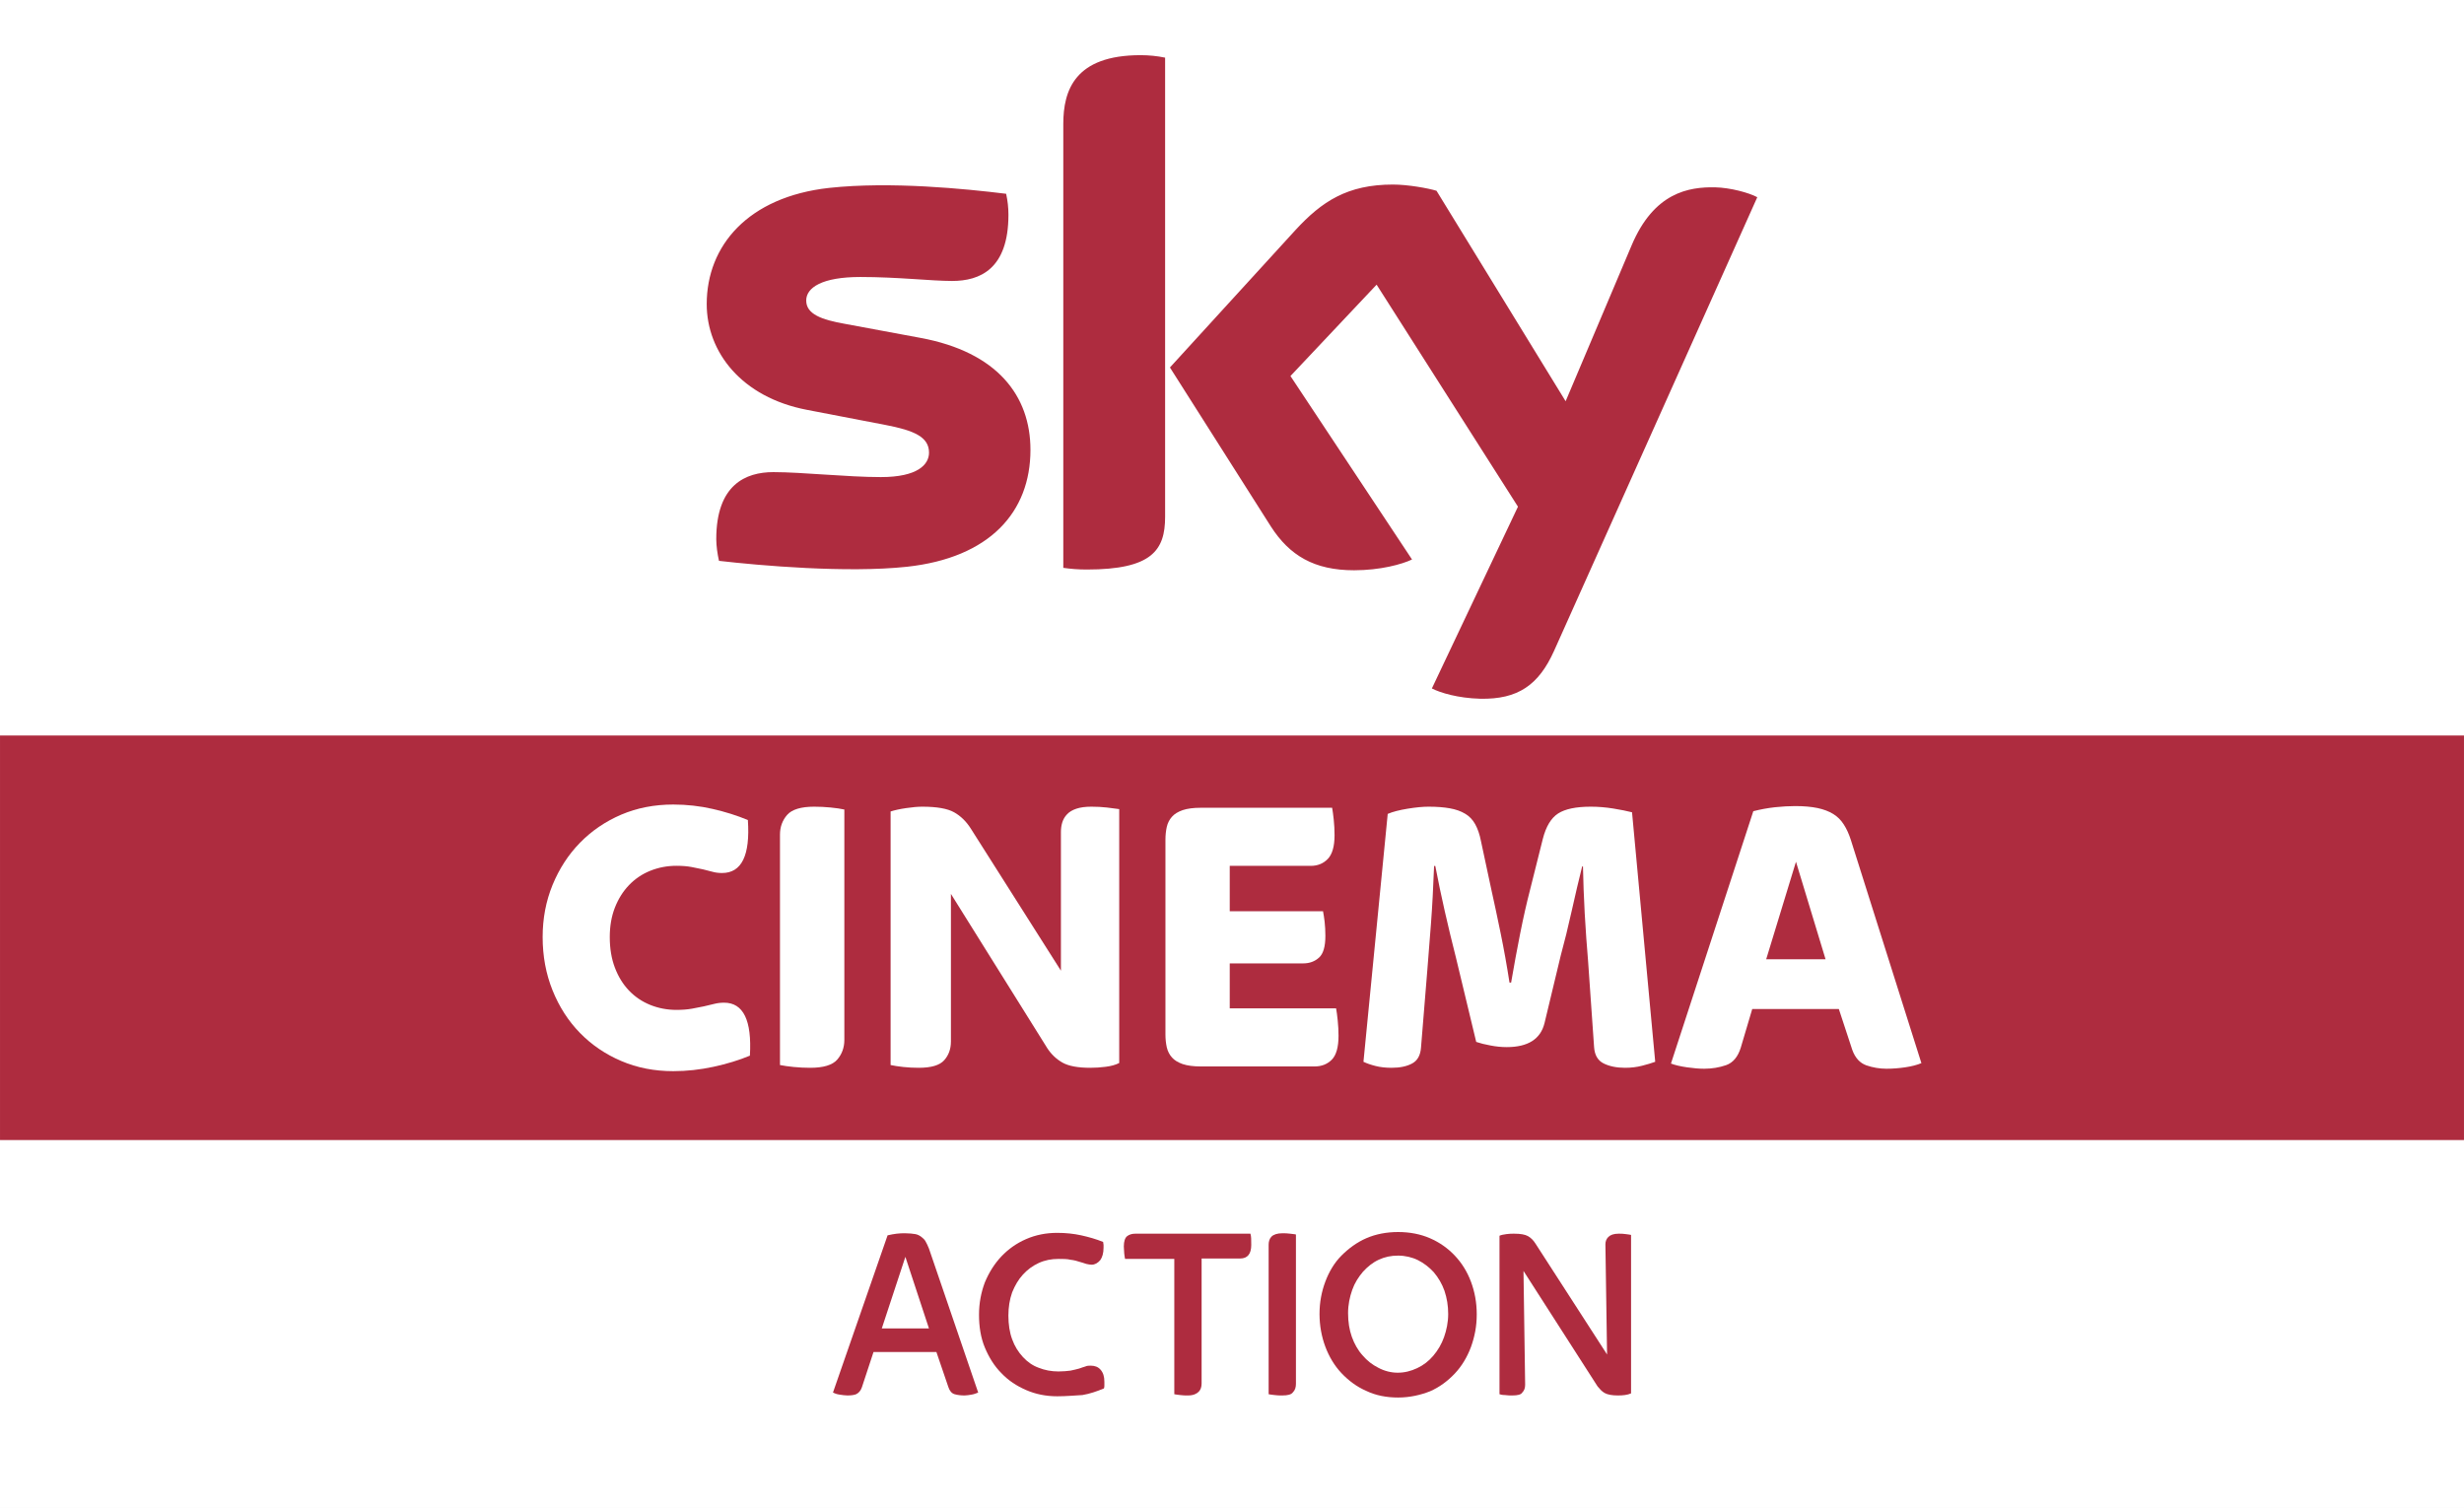
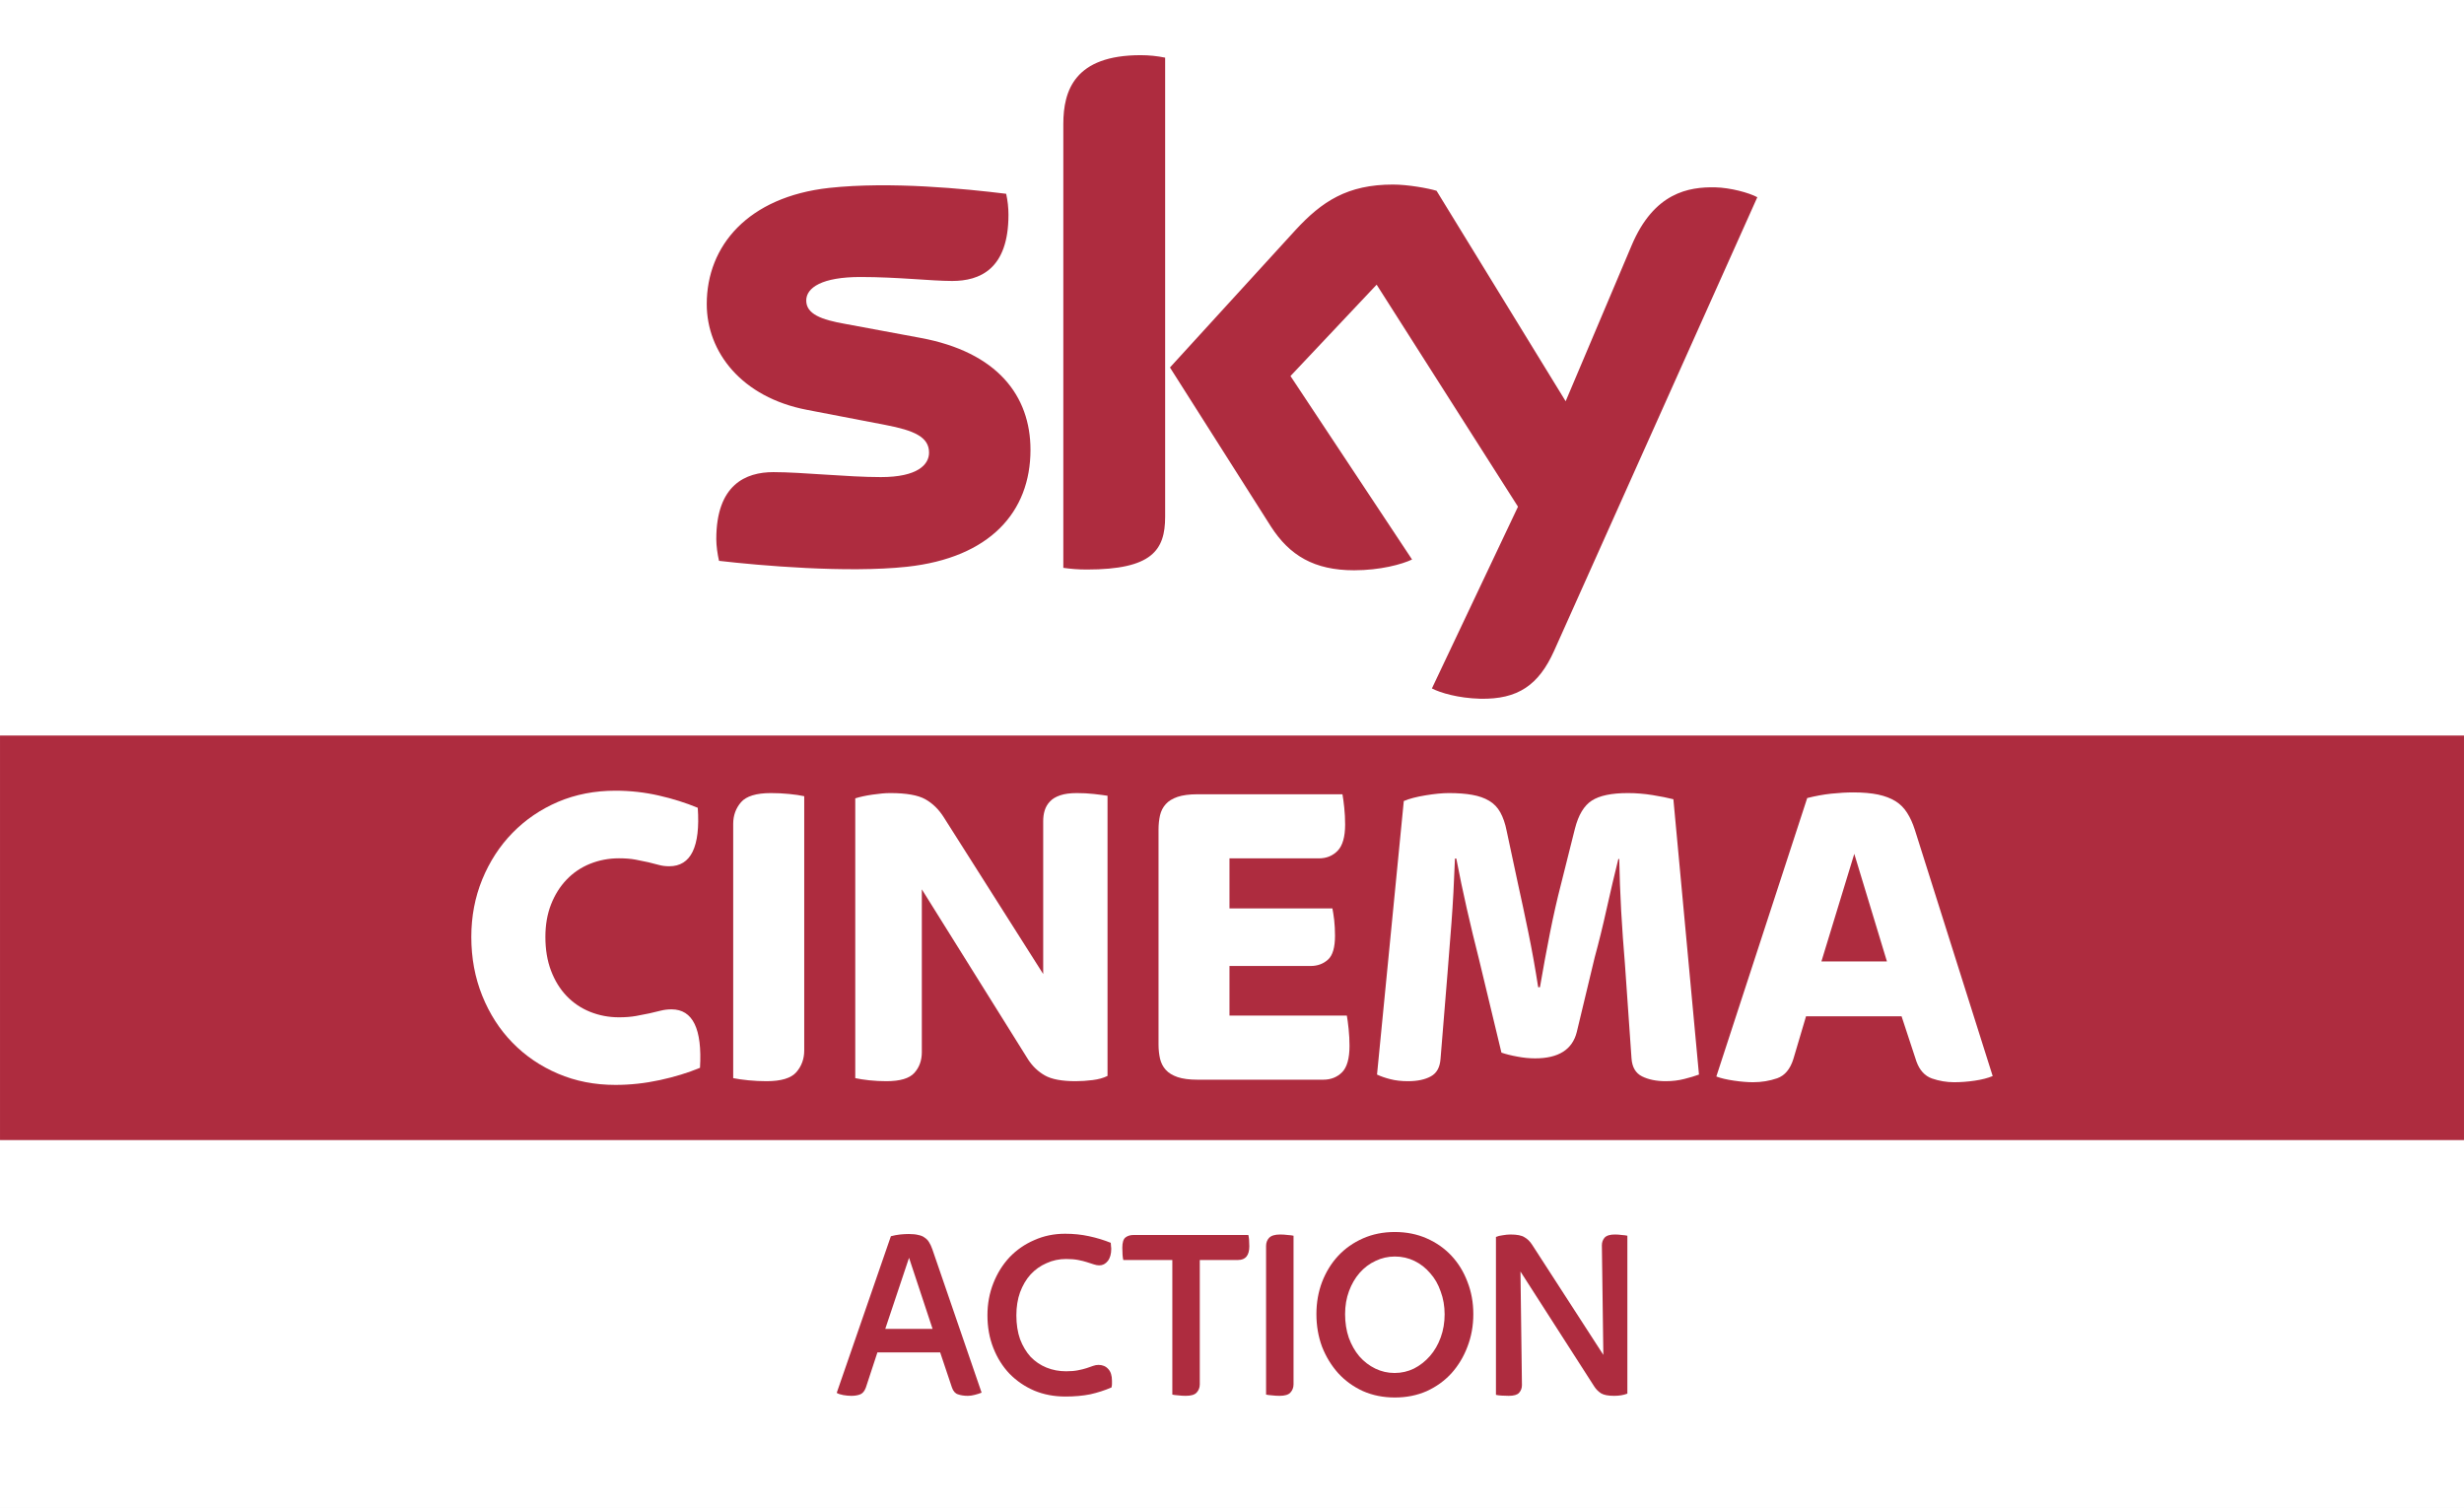
<svg xmlns="http://www.w3.org/2000/svg" width="1340" height="820" version="1.1" viewBox="0 0 354.54 216.96">
-   <path d="m-7.3425e-4 0h354.54v216.96h-354.54z" fill="#fff" style="paint-order:stroke fill markers" />
-   <path d="m-7.4105e-4 105.83h354.54v58.209h-354.54z" fill="#ae2c3f" style="paint-order:stroke fill markers" />
-   <path d="m148.27 64.721c0 8.973-5.865 15.531-17.77 16.828-8.628 0.925-21.118-0.167-27.047-0.85-0.221-0.968-0.392-2.173-0.392-3.121 0-7.855 4.244-9.646 8.214-9.646 4.125 0 10.627 0.715 15.465 0.715 5.311 0 6.934-1.807 6.934-3.523 0-2.254-2.148-3.19-6.274-3.981l-11.294-2.173c-9.402-1.802-14.418-8.312-14.418-15.217 0-8.395 5.938-15.424 17.614-16.717 8.83-0.956 19.573 0.123 25.47 0.847 0.217 1.015 0.33 1.972 0.33 3.026 0 7.828-4.125 9.517-8.101 9.517-3.056 0-7.794-0.572-13.203-0.572-5.509 0-7.794 1.525-7.794 3.383 0 1.956 2.176 2.767 5.626 3.371l10.796 2.005c11.091 2.046 15.843 8.351 15.843 16.109m19.377 9.635c0 4.815-1.89 7.59-11.276 7.59-1.244 0-2.333-0.092-3.375-0.242v-63.858c0-4.849 1.647-9.909 11.132-9.909 1.194 0 2.398 0.123 3.519 0.357v66.06m38.382 24.704c1.229 0.629 3.76 1.393 6.943 1.479 5.445 0.118 8.423-1.975 10.628-6.859l29.254-65.303c-1.206-0.651-3.876-1.372-6.068-1.423-3.758-0.07-8.805 0.703-12.036 8.405l-9.473 22.377-18.578-30.286c-1.198-0.368-4.123-0.895-6.273-0.895-6.548 0-10.219 2.42-14.023 6.549l-18.062 19.771 14.528 22.885c2.685 4.169 6.224 6.295 11.971 6.295 3.757 0 6.886-0.856 8.335-1.55l-17.492-26.398 12.396-13.146 20.339 31.944-12.388 26.156" fill="#ae2c3f" stroke-width="2.944" />
-   <g transform="matrix(.59573 0 0 .59573 -47.895 102.25)">
-     <g transform="matrix(16.279 0 0 -16.279 243.01 87.08)">
-       <path d="m0 0c-0.279 0-0.536 0.05-0.772 0.151-0.235 0.1-0.439 0.239-0.612 0.416s-0.308 0.387-0.407 0.632c-0.098 0.244-0.147 0.507-0.147 0.791 0 0.275 0.049 0.533 0.147 0.773 0.099 0.24 0.234 0.449 0.407 0.626s0.377 0.316 0.612 0.417c0.236 0.1 0.493 0.15 0.772 0.15 0.2 0 0.395-0.022 0.583-0.065 0.189-0.043 0.363-0.098 0.524-0.165 0.036-0.524-0.092-0.786-0.383-0.786-0.051 0-0.098 6e-3 -0.141 0.018s-0.09 0.024-0.141 0.036c-0.051 0.011-0.108 0.023-0.171 0.035s-0.138 0.018-0.224 0.018c-0.137 0-0.267-0.025-0.389-0.074-0.121-0.049-0.226-0.12-0.315-0.213-0.088-0.092-0.158-0.203-0.209-0.333s-0.076-0.276-0.076-0.437c0-0.17 0.025-0.321 0.076-0.455s0.121-0.247 0.209-0.339c0.089-0.093 0.194-0.164 0.315-0.213 0.122-0.049 0.252-0.074 0.389-0.074 0.086 0 0.163 6e-3 0.23 0.018s0.126 0.024 0.179 0.035c0.053 0.012 0.103 0.024 0.151 0.036 0.047 0.012 0.096 0.018 0.147 0.018 0.286 0 0.414-0.262 0.383-0.786-0.161-0.067-0.341-0.122-0.539-0.165-0.199-0.043-0.398-0.065-0.598-0.065" fill="#fff" />
+   <g transform="translate(-25.856 76.611)">
+     <path d="m25.856-76.611h354.54v216.96h-354.54z" fill="#fff" style="paint-order:stroke fill markers" />
+     <path d="m25.856 29.223h354.54v58.208h-354.54z" fill="#ae2c3f" style="paint-order:stroke fill markers" />
+     <path d="m174.13-11.89c0 8.973-5.865 15.531-17.77 16.828-8.628 0.925-21.118-0.167-27.047-0.85-0.221-0.968-0.392-2.173-0.392-3.121 0-7.855 4.244-9.645 8.214-9.645 4.125 0 10.627 0.715 15.465 0.715 5.311 0 6.934-1.807 6.934-3.523 0-2.254-2.148-3.19-6.274-3.981l-11.294-2.173c-9.402-1.802-14.418-8.312-14.418-15.217 0-8.395 5.938-15.424 17.614-16.717 8.83-0.956 19.573 0.123 25.47 0.847 0.217 1.015 0.33 1.972 0.33 3.026 0 7.828-4.125 9.517-8.101 9.517-3.056 0-7.794-0.572-13.203-0.572-5.509 0-7.794 1.525-7.794 3.383 0 1.956 2.176 2.767 5.626 3.371l10.796 2.005c11.091 2.046 15.843 8.351 15.843 16.109m19.377 9.634c0 4.815-1.89 7.59-11.276 7.59-1.244 0-2.333-0.092-3.375-0.242v-63.857c0-4.849 1.647-9.909 11.132-9.909 1.194 0 2.398 0.123 3.519 0.357v66.059m38.382 24.704c1.229 0.629 3.76 1.393 6.943 1.479 5.445 0.118 8.423-1.975 10.628-6.859l29.254-65.302c-1.206-0.651-3.876-1.372-6.068-1.423-3.758-0.07-8.805 0.702-12.036 8.405l-9.473 22.377-18.578-30.286c-1.198-0.368-4.123-0.895-6.273-0.895-6.548 0-10.219 2.42-14.023 6.549l-18.062 19.771 14.528 22.885c2.685 4.169 6.224 6.295 11.971 6.295 3.757 0 6.886-0.856 8.335-1.55l-17.492-26.398 12.396-13.146 20.339 31.944-12.388 26.156" fill="#ae2c3f" stroke-width="2.944" />
+     <g transform="matrix(.65735 0 0 .65735 -45.333 22.251)">
+       <g transform="matrix(16.279,0,0,-16.279,243.01,87.08)">
+         <path d="m0 0c-0.279 0-0.536 0.05-0.772 0.151-0.235 0.1-0.439 0.239-0.612 0.416s-0.308 0.387-0.407 0.632c-0.098 0.244-0.147 0.507-0.147 0.791 0 0.275 0.049 0.533 0.147 0.773 0.099 0.24 0.234 0.449 0.407 0.626s0.377 0.316 0.612 0.417c0.236 0.1 0.493 0.15 0.772 0.15 0.2 0 0.395-0.022 0.583-0.065 0.189-0.043 0.363-0.098 0.524-0.165 0.036-0.524-0.092-0.786-0.383-0.786-0.051 0-0.098 6e-3 -0.141 0.018s-0.09 0.024-0.141 0.036c-0.051 0.011-0.108 0.023-0.171 0.035s-0.138 0.018-0.224 0.018c-0.137 0-0.267-0.025-0.389-0.074-0.121-0.049-0.226-0.12-0.315-0.213-0.088-0.092-0.158-0.203-0.209-0.333s-0.076-0.276-0.076-0.437c0-0.17 0.025-0.321 0.076-0.455s0.121-0.247 0.209-0.339c0.089-0.093 0.194-0.164 0.315-0.213 0.122-0.049 0.252-0.074 0.389-0.074 0.086 0 0.163 6e-3 0.23 0.018s0.126 0.024 0.179 0.035c0.053 0.012 0.103 0.024 0.151 0.036 0.047 0.012 0.096 0.018 0.147 0.018 0.286 0 0.414-0.262 0.383-0.786-0.161-0.067-0.341-0.122-0.539-0.165-0.199-0.043-0.398-0.065-0.598-0.065" fill="#fff" />
+       </g>
+       <g transform="matrix(16.279,0,0,-16.279,276.08,86.266)">
+         <path d="m0 0c-0.082 0-0.164 4e-3 -0.244 0.012-0.081 8e-3 -0.149 0.018-0.204 0.029v3.419c0 0.114 0.036 0.212 0.106 0.292 0.071 0.081 0.205 0.122 0.401 0.122 0.082 0 0.164-4e-3 0.244-0.012 0.081-8e-3 0.149-0.018 0.204-0.03v-3.419c0-0.114-0.036-0.211-0.106-0.292-0.071-0.081-0.205-0.121-0.401-0.121" fill="#fff" />
+       </g>
+       <g transform="matrix(16.279,0,0,-16.279,302.31,86.266)">
+         <path d="m0 0c-0.079 0-0.155 4e-3 -0.23 0.012-0.074 8e-3 -0.137 0.018-0.188 0.029v3.762c0.059 0.019 0.135 0.036 0.23 0.05 0.094 0.014 0.174 0.021 0.241 0.021 0.216 0 0.373-0.028 0.471-0.083s0.181-0.136 0.248-0.242l1.337-2.108v2.055c0 0.051 6e-3 0.099 0.02 0.144s0.037 0.086 0.071 0.121c0.033 0.036 0.079 0.063 0.138 0.083s0.134 0.03 0.224 0.03c0.079 0 0.154-4e-3 0.227-0.012 0.072-8e-3 0.134-0.016 0.185-0.024v-3.767c-0.055-0.028-0.121-0.046-0.2-0.056-0.078-0.01-0.155-0.015-0.23-0.015-0.184 0-0.322 0.026-0.412 0.077s-0.165 0.122-0.224 0.212l-1.431 2.291v-2.19c0-0.111-0.033-0.203-0.1-0.278s-0.193-0.112-0.377-0.112" fill="#fff" />
+       </g>
+       <g transform="matrix(16.279,0,0,-16.279,370.42,85.94)">
+         <path d="m0 0c-0.11 0-0.199 0.012-0.268 0.035-0.069 0.024-0.122 0.056-0.159 0.098-0.037 0.041-0.063 0.091-0.077 0.15-0.013 0.059-0.02 0.122-0.02 0.189v2.894c0 0.067 7e-3 0.13 0.02 0.189 0.014 0.059 0.04 0.109 0.077 0.15 0.037 0.042 0.09 0.074 0.159 0.098 0.069 0.023 0.158 0.035 0.268 0.035h1.949c8e-3 -0.043 0.016-0.102 0.024-0.177s0.012-0.152 0.012-0.23c0-0.166-0.034-0.283-0.1-0.352-0.067-0.069-0.151-0.103-0.254-0.103h-1.201v-0.673h1.384c8e-3 -0.04 0.016-0.092 0.024-0.157 7e-3 -0.065 0.011-0.135 0.011-0.209 0-0.158-0.031-0.265-0.094-0.322s-0.141-0.086-0.235-0.086h-1.09v-0.667h1.578c8e-3 -0.043 0.016-0.103 0.024-0.18s0.012-0.153 0.012-0.227c0-0.17-0.034-0.288-0.1-0.355-0.067-0.067-0.152-0.1-0.254-0.1h-1.69" fill="#fff" />
+       </g>
+       <g transform="matrix(16.279,0,0,-16.279,416.52,86.266)">
+         <path d="m0 0c-0.09 0-0.17 9e-3 -0.239 0.027-0.068 0.017-0.128 0.038-0.179 0.062l0.36 3.678c0.074 0.032 0.173 0.057 0.294 0.077 0.122 0.02 0.226 0.03 0.312 0.03 0.122 0 0.227-8e-3 0.315-0.024 0.089-0.016 0.164-0.042 0.227-0.08 0.063-0.037 0.113-0.089 0.15-0.156s0.066-0.15 0.085-0.248l0.153-0.715c0.044-0.197 0.09-0.414 0.139-0.652s0.093-0.484 0.132-0.735h0.024c0.043 0.251 0.088 0.496 0.135 0.732s0.096 0.452 0.147 0.649l0.188 0.75c0.047 0.185 0.123 0.311 0.227 0.378s0.265 0.101 0.485 0.101c0.11 0 0.22-9e-3 0.332-0.027s0.205-0.037 0.28-0.056l0.344-3.702c-0.055-0.02-0.121-0.04-0.197-0.059-0.077-0.02-0.161-0.03-0.251-0.03-0.125 0-0.232 0.022-0.318 0.065s-0.133 0.124-0.141 0.242l-0.089 1.275c-0.019 0.225-0.036 0.46-0.05 0.706-0.013 0.246-0.022 0.479-0.026 0.7h-0.012c-0.051-0.205-0.103-0.426-0.156-0.664-0.053-0.239-0.107-0.458-0.162-0.659l-0.241-1.004c-0.059-0.236-0.246-0.354-0.56-0.354-0.079 0-0.159 8e-3 -0.241 0.024-0.083 0.015-0.154 0.033-0.212 0.053l-0.301 1.252c-0.059 0.232-0.114 0.46-0.165 0.685-0.051 0.224-0.098 0.448-0.141 0.673h-0.018c-0.012-0.315-0.027-0.604-0.047-0.865-0.02-0.262-0.037-0.488-0.053-0.676l-0.094-1.152c-8e-3 -0.114-0.051-0.193-0.13-0.236-0.078-0.043-0.18-0.065-0.306-0.065" fill="#fff" />
+       </g>
+       <g transform="matrix(16.279,0,0,-16.279,506.99,60.056)">
+         <path d="m0 0h0.881l-0.439 1.447-0.442-1.447m-0.919-1.624c-0.074 0-0.16 7e-3 -0.256 0.021s-0.176 0.032-0.238 0.056l1.222 3.744c0.106 0.027 0.213 0.047 0.322 0.059 0.108 0.011 0.207 0.017 0.298 0.017 0.13 0 0.241-0.01 0.333-0.029 0.093-0.02 0.171-0.05 0.234-0.089s0.115-0.091 0.156-0.156c0.042-0.065 0.076-0.141 0.104-0.228l1.047-3.312c-0.067-0.028-0.147-0.048-0.241-0.062-0.095-0.014-0.187-0.021-0.277-0.021-0.102 0-0.202 0.017-0.298 0.05-0.096 0.034-0.166 0.11-0.209 0.228l-0.2 0.608h-1.285l-0.17-0.573c-0.043-0.138-0.116-0.224-0.218-0.26-0.102-0.035-0.21-0.053-0.324-0.053" fill="#fff" />
+       </g>
    </g>
-     <g transform="matrix(16.279 0 0 -16.279 276.08 86.266)">
-       <path d="m0 0c-0.082 0-0.164 4e-3 -0.244 0.012-0.081 8e-3 -0.149 0.018-0.204 0.029v3.419c0 0.114 0.036 0.212 0.106 0.292 0.071 0.081 0.205 0.122 0.401 0.122 0.082 0 0.164-4e-3 0.244-0.012 0.081-8e-3 0.149-0.018 0.204-0.03v-3.419c0-0.114-0.036-0.211-0.106-0.292-0.071-0.081-0.205-0.121-0.401-0.121" fill="#fff" />
-     </g>
-     <g transform="matrix(16.279 0 0 -16.279 302.31 86.266)">
-       <path d="m0 0c-0.079 0-0.155 4e-3 -0.23 0.012-0.074 8e-3 -0.137 0.018-0.188 0.029v3.762c0.059 0.019 0.135 0.036 0.23 0.05 0.094 0.014 0.174 0.021 0.241 0.021 0.216 0 0.373-0.028 0.471-0.083s0.181-0.136 0.248-0.242l1.337-2.108v2.055c0 0.051 6e-3 0.099 0.02 0.144s0.037 0.086 0.071 0.121c0.033 0.036 0.079 0.063 0.138 0.083s0.134 0.03 0.224 0.03c0.079 0 0.154-4e-3 0.227-0.012 0.072-8e-3 0.134-0.016 0.185-0.024v-3.767c-0.055-0.028-0.121-0.046-0.2-0.056-0.078-0.01-0.155-0.015-0.23-0.015-0.184 0-0.322 0.026-0.412 0.077s-0.165 0.122-0.224 0.212l-1.431 2.291v-2.19c0-0.111-0.033-0.203-0.1-0.278s-0.193-0.112-0.377-0.112" fill="#fff" />
-     </g>
-     <g transform="matrix(16.279 0 0 -16.279 370.42 85.94)">
-       <path d="m0 0c-0.11 0-0.199 0.012-0.268 0.035-0.069 0.024-0.122 0.056-0.159 0.098-0.037 0.041-0.063 0.091-0.077 0.15-0.013 0.059-0.02 0.122-0.02 0.189v2.894c0 0.067 7e-3 0.13 0.02 0.189 0.014 0.059 0.04 0.109 0.077 0.15 0.037 0.042 0.09 0.074 0.159 0.098 0.069 0.023 0.158 0.035 0.268 0.035h1.949c8e-3 -0.043 0.016-0.102 0.024-0.177s0.012-0.152 0.012-0.23c0-0.166-0.034-0.283-0.1-0.352-0.067-0.069-0.151-0.103-0.254-0.103h-1.201v-0.673h1.384c8e-3 -0.04 0.016-0.092 0.024-0.157 7e-3 -0.065 0.011-0.135 0.011-0.209 0-0.158-0.031-0.265-0.094-0.322s-0.141-0.086-0.235-0.086h-1.09v-0.667h1.578c8e-3 -0.043 0.016-0.103 0.024-0.18s0.012-0.153 0.012-0.227c0-0.17-0.034-0.288-0.1-0.355-0.067-0.067-0.152-0.1-0.254-0.1h-1.69" fill="#fff" />
-     </g>
-     <g transform="matrix(16.279 0 0 -16.279 416.52 86.266)">
-       <path d="m0 0c-0.09 0-0.17 9e-3 -0.239 0.027-0.068 0.017-0.128 0.038-0.179 0.062l0.36 3.678c0.074 0.032 0.173 0.057 0.294 0.077 0.122 0.02 0.226 0.03 0.312 0.03 0.122 0 0.227-8e-3 0.315-0.024 0.089-0.016 0.164-0.042 0.227-0.08 0.063-0.037 0.113-0.089 0.15-0.156s0.066-0.15 0.085-0.248l0.153-0.715c0.044-0.197 0.09-0.414 0.139-0.652s0.093-0.484 0.132-0.735h0.024c0.043 0.251 0.088 0.496 0.135 0.732s0.096 0.452 0.147 0.649l0.188 0.75c0.047 0.185 0.123 0.311 0.227 0.378s0.265 0.101 0.485 0.101c0.11 0 0.22-9e-3 0.332-0.027s0.205-0.037 0.28-0.056l0.344-3.702c-0.055-0.02-0.121-0.04-0.197-0.059-0.077-0.02-0.161-0.03-0.251-0.03-0.125 0-0.232 0.022-0.318 0.065s-0.133 0.124-0.141 0.242l-0.089 1.275c-0.019 0.225-0.036 0.46-0.05 0.706-0.013 0.246-0.022 0.479-0.026 0.7h-0.012c-0.051-0.205-0.103-0.426-0.156-0.664-0.053-0.239-0.107-0.458-0.162-0.659l-0.241-1.004c-0.059-0.236-0.246-0.354-0.56-0.354-0.079 0-0.159 8e-3 -0.241 0.024-0.083 0.015-0.154 0.033-0.212 0.053l-0.301 1.252c-0.059 0.232-0.114 0.46-0.165 0.685-0.051 0.224-0.098 0.448-0.141 0.673h-0.018c-0.012-0.315-0.027-0.604-0.047-0.865-0.02-0.262-0.037-0.488-0.053-0.676l-0.094-1.152c-8e-3 -0.114-0.051-0.193-0.13-0.236-0.078-0.043-0.18-0.065-0.306-0.065" fill="#fff" />
-     </g>
-     <g transform="matrix(16.279 0 0 -16.279 506.99 60.056)">
-       <path d="m0 0h0.881l-0.439 1.447-0.442-1.447m-0.919-1.624c-0.074 0-0.16 7e-3 -0.256 0.021s-0.176 0.032-0.238 0.056l1.222 3.744c0.106 0.027 0.213 0.047 0.322 0.059 0.108 0.011 0.207 0.017 0.298 0.017 0.13 0 0.241-0.01 0.333-0.029 0.093-0.02 0.171-0.05 0.234-0.089s0.115-0.091 0.156-0.156c0.042-0.065 0.076-0.141 0.104-0.228l1.047-3.312c-0.067-0.028-0.147-0.048-0.241-0.062-0.095-0.014-0.187-0.021-0.277-0.021-0.102 0-0.202 0.017-0.298 0.05-0.096 0.034-0.166 0.11-0.209 0.228l-0.2 0.608h-1.285l-0.17-0.573c-0.043-0.138-0.116-0.224-0.218-0.26-0.102-0.035-0.21-0.053-0.324-0.053" fill="#fff" />
-     </g>
-   </g>
-   <g transform="matrix(.59532 0 0 .59532 8.1717 97.44)" fill="#ae2c3f">
-     <g fill="#ae2c3f">
-       <path d="m191.1 173.6c-0.6 0-1.2-0.1-1.9-0.2s-1.2-0.3-1.6-0.5l13.2-38c0.8-0.2 1.5-0.3 2.2-0.4s1.4-0.1 2.1-0.1c1 0 1.7 0.1 2.4 0.2 0.6 0.1 1.1 0.4 1.5 0.7s0.8 0.7 1 1.1c0.3 0.5 0.5 1 0.8 1.7l11.9 34.8c-0.5 0.2-1 0.4-1.6 0.5s-1.2 0.2-1.7 0.2c-0.9 0-1.7-0.1-2.4-0.3s-1.2-0.8-1.5-1.7l-2.9-8.5h-15.2l-2.8 8.5c-0.3 0.9-0.8 1.4-1.4 1.7-0.5 0.2-1.2 0.3-2.1 0.3zm8.3-16.2h11.4l-5.7-17.3z" />
-       <path d="m241.8 173.8c-2.7 0-5.2-0.5-7.5-1.5s-4.3-2.3-6-4.1c-1.7-1.7-3-3.8-4-6.2s-1.4-5.1-1.4-7.9 0.5-5.4 1.4-7.8c1-2.4 2.3-4.5 4-6.3s3.7-3.2 6-4.2 4.8-1.5 7.5-1.5c2 0 4 0.2 5.8 0.6s3.6 0.9 5.3 1.6c0 0.3 0.1 0.5 0.1 0.7v0.7c0 1.3-0.3 2.3-0.8 3-0.6 0.7-1.3 1.1-2.1 1.1-0.4 0-0.8-0.1-1.3-0.2-0.5-0.2-1-0.3-1.6-0.5s-1.3-0.4-2.2-0.5c-0.8-0.2-1.8-0.2-2.9-0.2-1.7 0-3.3 0.3-4.8 1s-2.7 1.6-3.8 2.8-1.9 2.6-2.6 4.3c-0.6 1.7-0.9 3.6-0.9 5.6 0 2.1 0.3 4.1 0.9 5.7 0.6 1.7 1.5 3.1 2.6 4.3s2.4 2.1 3.8 2.6c1.5 0.6 3.1 0.9 4.8 0.9 1.1 0 2.1-0.1 2.9-0.2 0.8-0.2 1.5-0.3 2.1-0.5s1.1-0.4 1.5-0.5c0.4-0.2 0.9-0.2 1.3-0.2 1 0 1.8 0.3 2.4 1s0.9 1.6 0.9 2.9v0.8c0 0.3 0 0.5-0.1 0.8-1.7 0.7-3.4 1.3-5.2 1.6-1.8 0.1-3.9 0.3-6.1 0.3z" />
-       <path d="m273.4 173.6c-0.6 0-1.3 0-1.9-0.1s-1.1-0.1-1.4-0.2v-32.7h-11.9c-0.1-0.3-0.1-0.7-0.2-1.3 0-0.5-0.1-1.1-0.1-1.7 0-1.3 0.3-2.1 0.8-2.5s1.2-0.6 2-0.6h27.8c0.2 0.6 0.2 1.5 0.2 2.7 0 2.2-0.9 3.3-2.7 3.3h-9.3v30.2c0 0.8-0.2 1.5-0.7 2s-1.3 0.9-2.6 0.9z" />
-       <path d="m296.2 173.6c-0.6 0-1.3 0-1.9-0.1s-1.1-0.1-1.4-0.2v-36.1c0-0.8 0.2-1.5 0.7-2s1.4-0.8 2.6-0.8c0.6 0 1.3 0 1.9 0.1s1.1 0.1 1.4 0.2v36.1c0 0.8-0.2 1.5-0.7 2-0.4 0.6-1.3 0.8-2.6 0.8z" />
-       <path d="m324.2 174.1c-2.8 0-5.4-0.5-7.7-1.6-2.3-1-4.3-2.5-6-4.3s-3-4-3.9-6.4-1.4-5.1-1.4-7.9 0.5-5.4 1.4-7.8 2.2-4.6 3.9-6.3 3.7-3.2 6-4.2 4.9-1.5 7.7-1.5 5.4 0.5 7.7 1.5 4.3 2.4 6 4.2 3 3.9 3.9 6.3 1.4 5 1.4 7.9-0.5 5.4-1.4 7.9c-0.9 2.4-2.2 4.6-3.9 6.4s-3.7 3.3-6 4.3c-2.3 0.9-4.9 1.5-7.7 1.5zm-0.1-6c1.7 0 3.2-0.4 4.7-1.1s2.8-1.7 3.9-3 2-2.8 2.6-4.5 1-3.6 1-5.6-0.3-3.8-0.9-5.6c-0.6-1.7-1.5-3.2-2.6-4.5-1.1-1.2-2.4-2.2-3.8-2.9s-3.1-1.1-4.8-1.1-3.2 0.3-4.7 1-2.7 1.7-3.8 2.9c-1.1 1.3-2 2.7-2.6 4.4s-1 3.6-1 5.6c0 2.1 0.3 4 0.9 5.7s1.5 3.3 2.6 4.5c1.1 1.3 2.4 2.3 3.8 3 1.5 0.8 3.1 1.2 4.7 1.2z" />
-       <path d="m351.8 173.6c-0.6 0-1.2 0-1.8-0.1-0.6 0-1-0.1-1.3-0.2v-38.3c0.4-0.2 1-0.3 1.7-0.4s1.3-0.1 1.8-0.1c1.6 0 2.7 0.2 3.4 0.6s1.3 1 1.8 1.8l17.3 26.8-0.4-26.6c0-0.7 0.2-1.3 0.7-1.8s1.3-0.8 2.5-0.8c0.6 0 1.1 0 1.7 0.1s1 0.1 1.3 0.2v38.3c-0.9 0.4-2 0.5-3.2 0.5-1.4 0-2.5-0.2-3.2-0.6s-1.2-1-1.7-1.6l-17.9-27.9 0.4 27.5c0 0.8-0.2 1.4-0.7 1.9-0.3 0.5-1.1 0.7-2.4 0.7z" />
+     <g transform="translate(-449.79)" fill="#ae2c3f">
+       <path d="m598.12 124.23q-0.494 0-1.129-0.106-0.6-0.106-0.953-0.318l7.796-22.542q0.67-0.176 1.305-0.247 0.67-0.07 1.27-0.07 0.847 0 1.376 0.141 0.564 0.106 0.917 0.388 0.388 0.247 0.635 0.67 0.247 0.388 0.459 0.988l7.091 20.638q-0.423 0.176-0.988 0.318-0.529 0.141-0.988 0.141-0.811 0-1.411-0.212-0.6-0.176-0.882-0.988l-1.693-5.045h-9.031l-1.658 5.045q-0.282 0.776-0.811 0.988-0.529 0.212-1.305 0.212zm4.904-9.631h6.809l-3.387-10.231z" />
+       <path d="m628.91 124.33q-2.399 0-4.445-0.847-2.046-0.882-3.563-2.434-1.482-1.552-2.328-3.704-0.847-2.152-0.847-4.692 0-2.469 0.847-4.621 0.847-2.152 2.328-3.739 1.517-1.587 3.563-2.469 2.046-0.917 4.445-0.917 1.799 0 3.422 0.353 1.658 0.353 3.14 0.953 0.035 0.247 0.035 0.459 0.035 0.176 0.035 0.388 0 1.129-0.494 1.764t-1.235 0.635q-0.353 0-0.776-0.141-0.423-0.141-0.988-0.318-0.529-0.176-1.27-0.318-0.741-0.141-1.729-0.141-1.517 0-2.822 0.6-1.305 0.564-2.293 1.623-0.953 1.058-1.517 2.575-0.529 1.482-0.529 3.316 0 1.905 0.529 3.422 0.564 1.482 1.517 2.54 0.988 1.023 2.293 1.552 1.305 0.529 2.822 0.529 0.988 0 1.693-0.141 0.741-0.141 1.27-0.318t0.917-0.318q0.388-0.141 0.776-0.141 0.882 0 1.411 0.6 0.529 0.564 0.529 1.693 0 0.247 0 0.459 0 0.212-0.07 0.494-1.482 0.635-3.069 0.988-1.587 0.318-3.598 0.318z" />
+       <path d="m646.27 124.23q-0.564 0-1.129-0.071-0.529-0.035-0.811-0.106v-19.368h-7.056q-0.071-0.282-0.106-0.741-0.035-0.494-0.035-1.023 0-1.129 0.459-1.482 0.459-0.353 1.164-0.353h16.51q0.141 0.529 0.141 1.623 0 1.976-1.623 1.976h-5.503v17.886q0 0.706-0.459 1.199-0.423 0.459-1.552 0.459z" />
+       <path d="m659.76 124.23q-0.564 0-1.129-0.071-0.529-0.035-0.811-0.106v-21.378q0-0.706 0.423-1.164 0.459-0.494 1.587-0.494 0.564 0 1.094 0.071 0.564 0.035 0.847 0.106v21.378q0 0.706-0.459 1.199-0.423 0.459-1.552 0.459z" />
+       <path d="m676.35 124.47q-2.505 0-4.586-0.917-2.081-0.953-3.563-2.575-1.482-1.658-2.328-3.81-0.811-2.187-0.811-4.692 0-2.469 0.811-4.621 0.847-2.187 2.328-3.775 1.482-1.587 3.563-2.505t4.586-0.917 4.586 0.917 3.563 2.505q1.482 1.587 2.293 3.739 0.847 2.152 0.847 4.657t-0.847 4.692q-0.811 2.152-2.293 3.81-1.482 1.623-3.563 2.575-2.081 0.917-4.586 0.917zm-0.035-3.528q1.482 0 2.787-0.635 1.305-0.67 2.293-1.799t1.552-2.681q0.564-1.552 0.564-3.316t-0.564-3.281q-0.529-1.552-1.517-2.646-0.953-1.129-2.258-1.764t-2.822-0.635q-1.482 0-2.787 0.635-1.305 0.6-2.293 1.729-0.953 1.094-1.517 2.611-0.564 1.517-0.564 3.316 0 1.834 0.529 3.387 0.564 1.552 1.517 2.681 0.988 1.129 2.293 1.764t2.787 0.635z" />
+       <path d="m692.73 124.23q-0.529 0-1.058-0.035-0.494-0.035-0.776-0.106v-22.719q0.388-0.176 0.988-0.247 0.6-0.106 1.094-0.106 1.411 0 2.011 0.388 0.635 0.353 1.094 1.058l10.266 15.875-0.212-15.769q0-0.635 0.388-1.094 0.423-0.459 1.482-0.459 0.494 0 0.988 0.071 0.529 0.035 0.811 0.106v22.719q-0.811 0.318-1.905 0.318-1.27 0-1.87-0.353-0.6-0.388-0.988-0.988l-10.619-16.545 0.212 16.334q0 0.67-0.423 1.129-0.388 0.423-1.482 0.423z" />
    </g>
  </g>
</svg>
